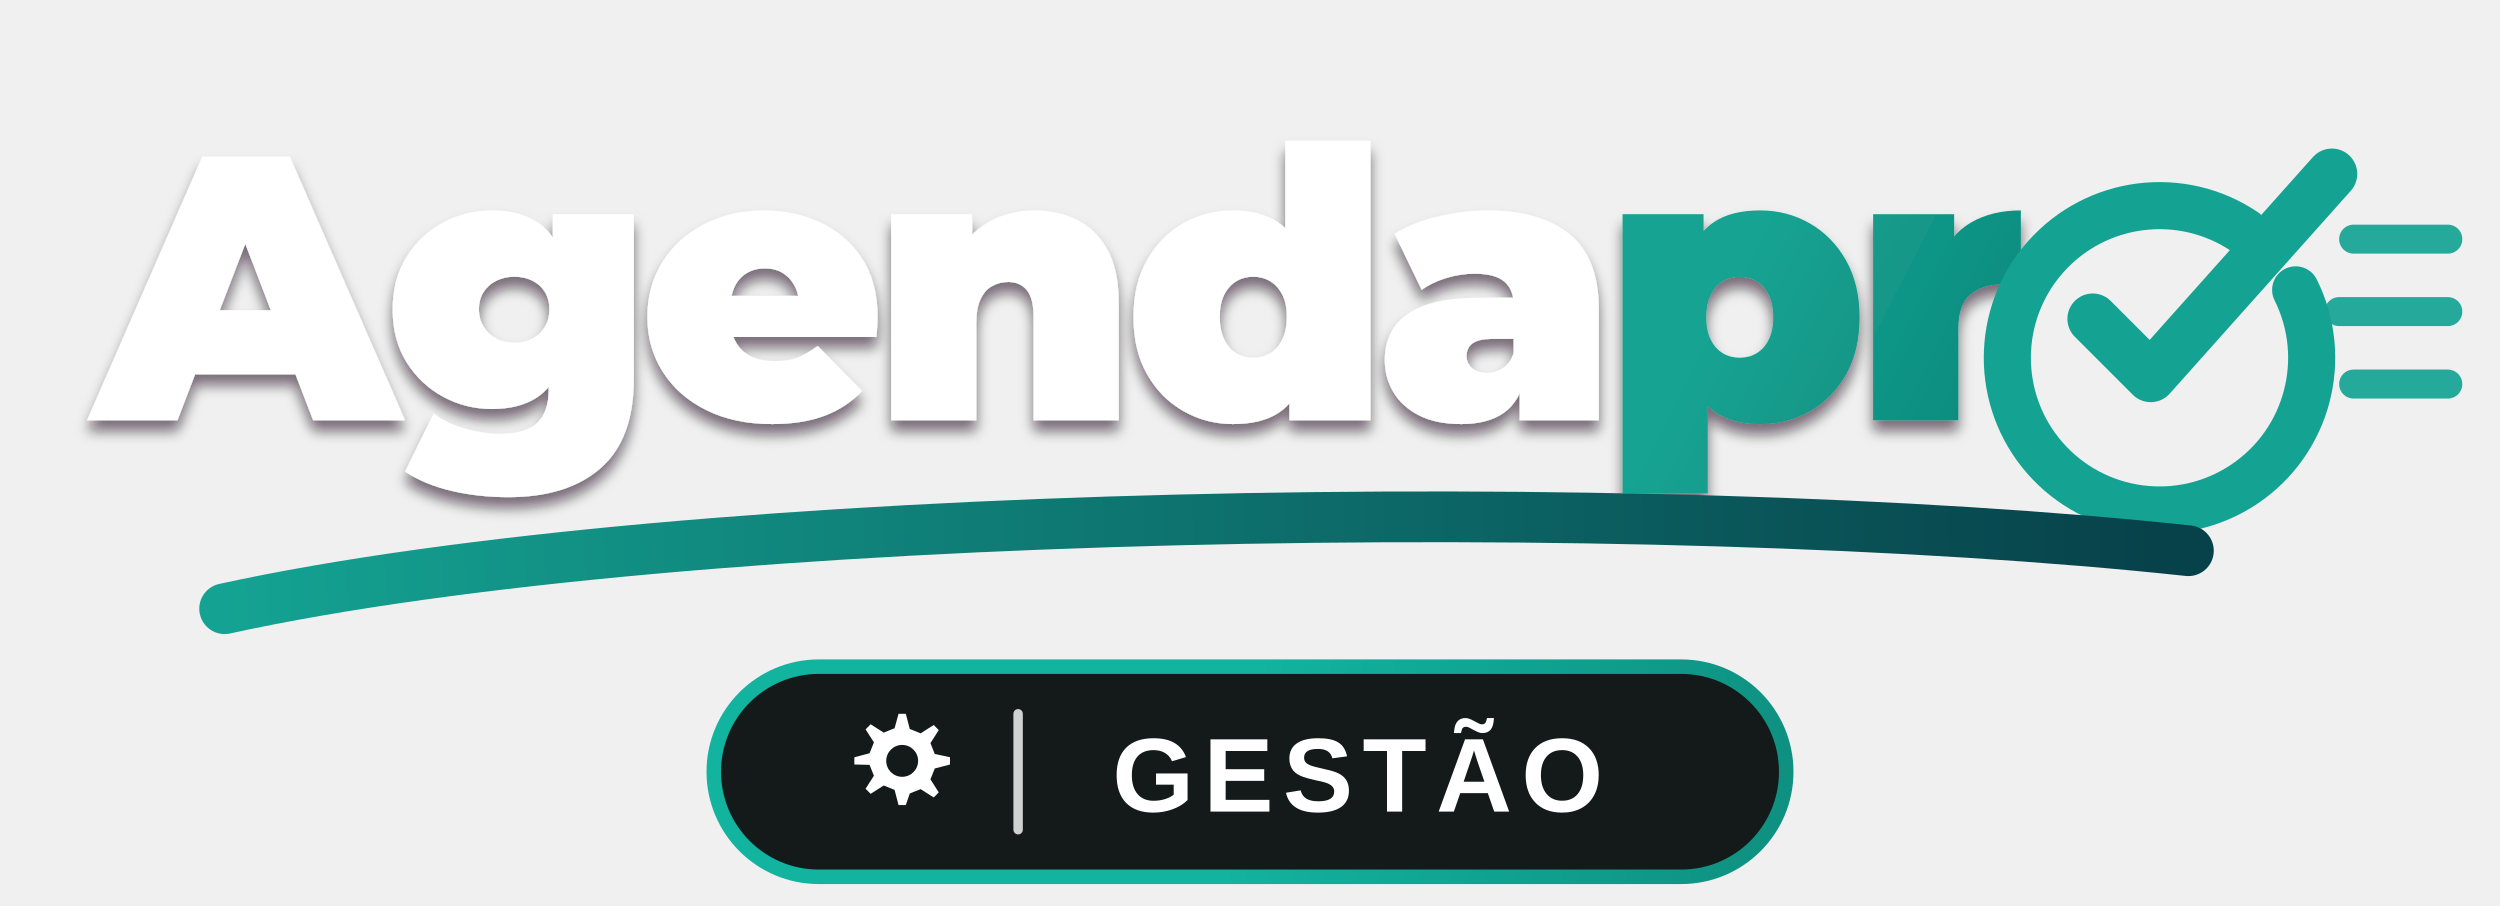
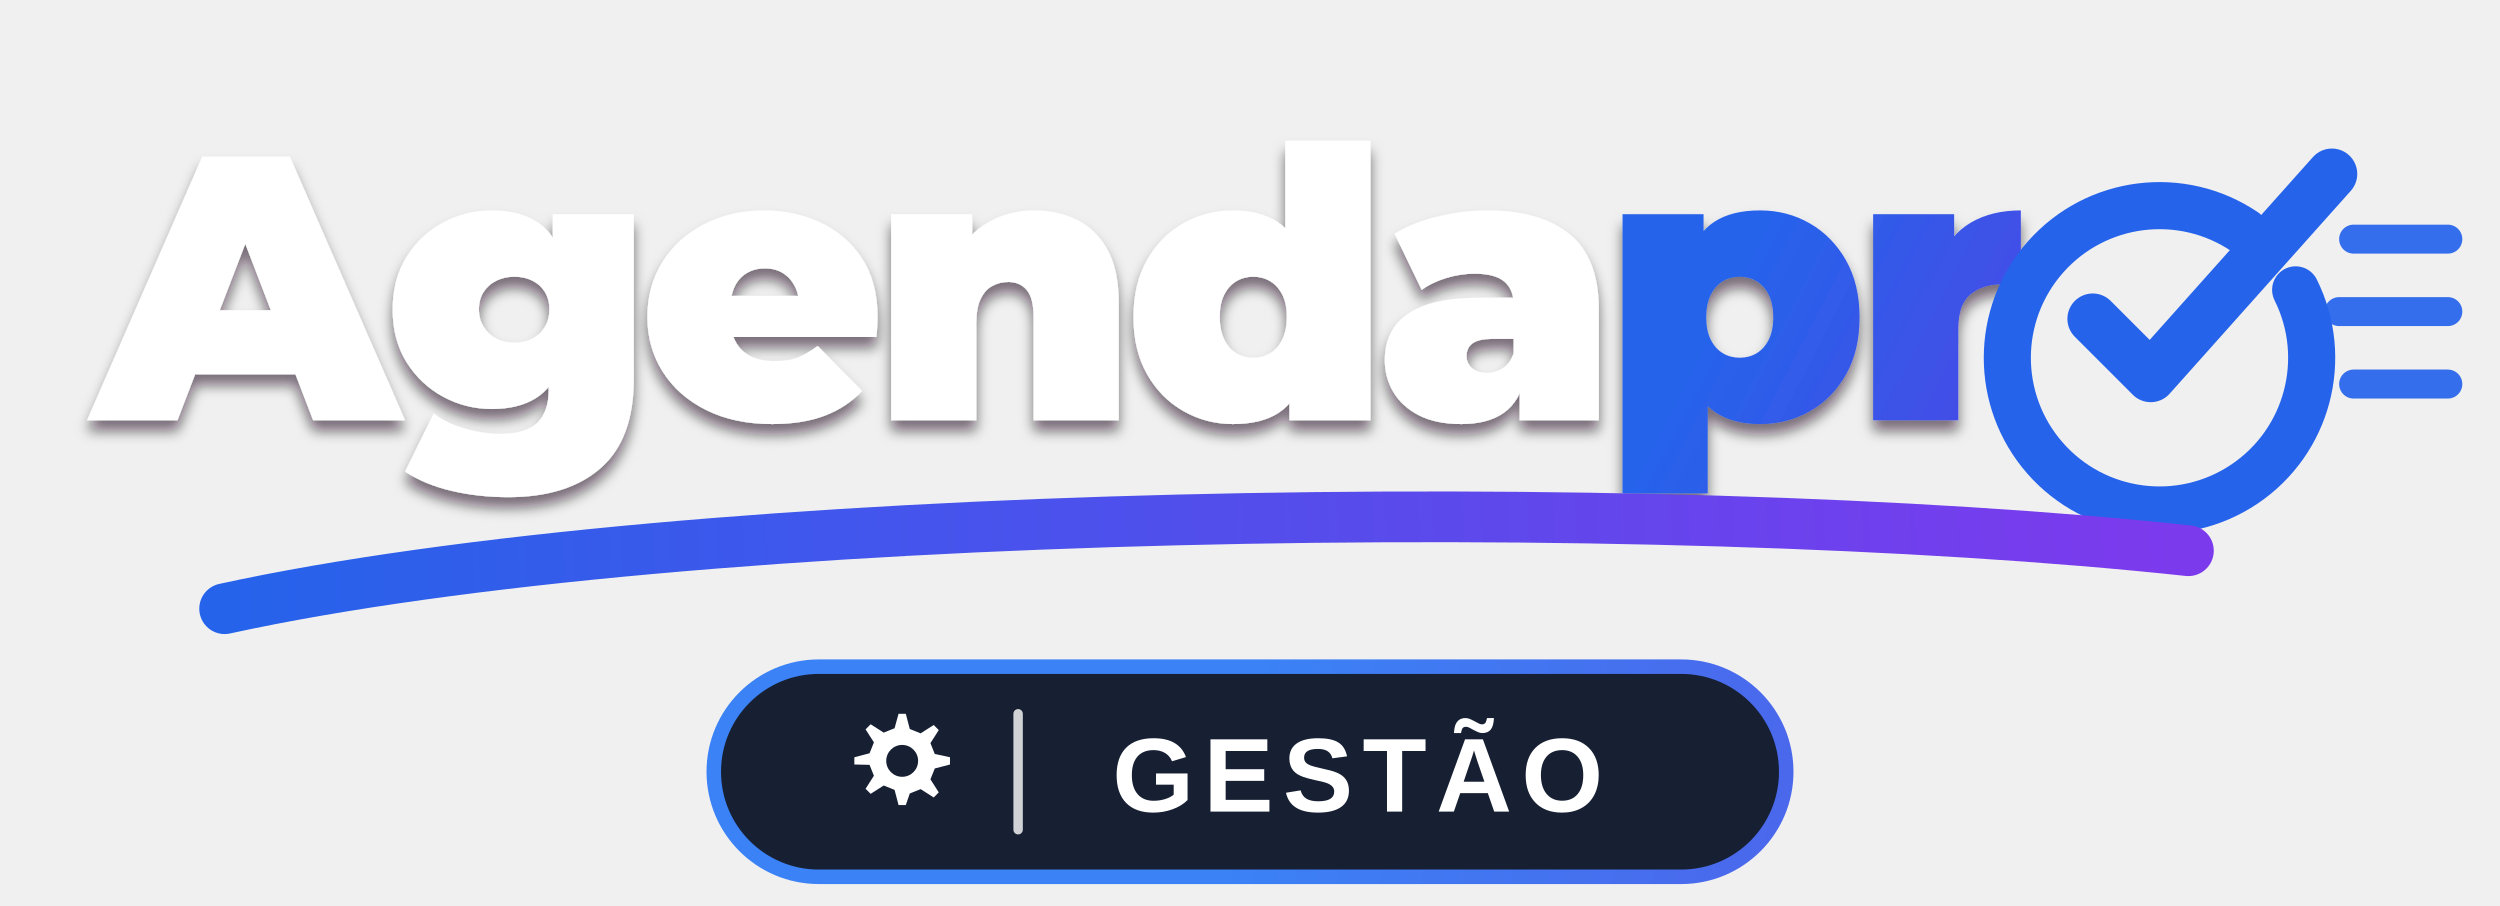
<svg xmlns="http://www.w3.org/2000/svg" viewBox="0 0 690 250" width="690" height="250" role="img" aria-labelledby="lg-t lg-d">
  <defs>
    <linearGradient id="lg-g" x1="417" y1="30" x2="650" y2="150" gradientUnits="userSpaceOnUse">
-       <stop offset="0" stop-color="#14A392" />
-       <stop offset=".38" stop-color="#0E8578" />
-       <stop offset="1" stop-color="#07414A" />
+       <stop offset="0" stop-color="#2563EB" />
+       <stop offset=".38" stop-color="#4F46E5" />
+       <stop offset="1" stop-color="#7C3AED" />
    </linearGradient>
    <linearGradient id="lg-c" x1="60" y1="170" x2="600" y2="150" gradientUnits="userSpaceOnUse">
-       <stop offset="0" stop-color="#14A392" />
-       <stop offset="1" stop-color="#07414A" />
+       <stop offset="0" stop-color="#2563EB" />
+       <stop offset="1" stop-color="#7C3AED" />
    </linearGradient>
    <linearGradient id="lg-p" x1="120" y1="185" x2="430" y2="240" gradientUnits="userSpaceOnUse">
-       <stop offset="0" stop-color="#12B39F" />
-       <stop offset="1" stop-color="#0B6A60" />
+       <stop offset="0" stop-color="#3B82F6" />
+       <stop offset="1" stop-color="#5B4BE0" />
    </linearGradient>
    <filter id="lg-r" x="-5%" y="-12%" width="110%" height="126%">
      <feDropShadow dx="0" dy="3" stdDeviation="1.8" flood-color="#0A0710" flood-opacity=".55" />
    </filter>
  </defs>
  <g filter="url(#lg-r)" transform="translate(26 116.0)">
    <path d="M-1.976 0.0 29.848 -72.8H53.976L85.8 0.0H60.424L36.92 -61.152H46.488L22.984 0.0ZM16.952 -12.688 23.192 -30.368H56.68L62.92 -12.688Z M114.296 21.216Q105.872 21.216 98.488 19.448Q91.104 17.68 85.8 14.144L93.704 -1.872Q97.032 0.728 102.18 2.236Q107.328 3.744 111.904 3.744Q119.184 3.744 122.304 0.676Q125.424 -2.392 125.424 -8.112V-12.896L126.464 -30.576L126.568 -48.256V-56.888H148.928V-11.336Q148.928 5.2 139.776 13.208Q130.624 21.216 114.296 21.216ZM109.72 -3.12Q102.544 -3.12 96.304 -6.5Q90.064 -9.88 86.216 -16.016Q82.368 -22.152 82.368 -30.576Q82.368 -39.0 86.216 -45.136Q90.064 -51.272 96.304 -54.6Q102.544 -57.928 109.72 -57.928Q117.104 -57.928 121.836 -55.016Q126.568 -52.104 128.856 -46.02Q131.144 -39.936 131.144 -30.576Q131.144 -21.216 128.856 -15.132Q126.568 -9.048 121.836 -6.084Q117.104 -3.12 109.72 -3.12ZM115.96 -21.424Q118.768 -21.424 120.952 -22.568Q123.136 -23.712 124.384 -25.792Q125.632 -27.872 125.632 -30.576Q125.632 -33.384 124.384 -35.412Q123.136 -37.44 120.952 -38.532Q118.768 -39.624 115.96 -39.624Q113.256 -39.624 111.02 -38.532Q108.784 -37.44 107.484 -35.412Q106.184 -33.384 106.184 -30.576Q106.184 -27.872 107.484 -25.792Q108.784 -23.712 111.02 -22.568Q113.256 -21.424 115.96 -21.424Z M187.096 1.04Q176.696 1.04 168.948 -2.808Q161.2 -6.656 156.936 -13.364Q152.672 -20.072 152.672 -28.496Q152.672 -37.128 156.884 -43.784Q161.096 -50.44 168.428 -54.184Q175.76 -57.928 184.912 -57.928Q193.336 -57.928 200.46 -54.6Q207.584 -51.272 211.9 -44.72Q216.216 -38.168 216.216 -28.496Q216.216 -27.248 216.112 -25.74Q216.008 -24.232 215.904 -22.984H172.12V-34.32H203.424L194.584 -31.304Q194.584 -34.632 193.388 -36.972Q192.192 -39.312 190.112 -40.612Q188.032 -41.912 185.12 -41.912Q182.208 -41.912 180.076 -40.612Q177.944 -39.312 176.8 -36.972Q175.656 -34.632 175.656 -31.304V-27.768Q175.656 -24.128 177.112 -21.528Q178.568 -18.928 181.272 -17.628Q183.976 -16.328 187.824 -16.328Q191.776 -16.328 194.324 -17.368Q196.872 -18.408 199.68 -20.488L211.952 -8.112Q207.792 -3.64 201.708 -1.3Q195.624 1.04 187.096 1.04Z M219.96 0.0V-56.888H242.32V-40.248L237.848 -45.032Q241.176 -51.48 246.844 -54.704Q252.512 -57.928 259.48 -57.928Q266.032 -57.928 271.336 -55.276Q276.64 -52.624 279.708 -47.008Q282.776 -41.392 282.776 -32.448V0.0H259.272V-28.392Q259.272 -33.696 257.4 -35.932Q255.528 -38.168 252.304 -38.168Q249.912 -38.168 247.884 -37.076Q245.856 -35.984 244.66 -33.488Q243.464 -30.992 243.464 -26.728V0.0Z M314.288 1.04Q306.904 1.04 300.612 -2.548Q294.32 -6.136 290.576 -12.74Q286.832 -19.344 286.832 -28.496Q286.832 -37.648 290.576 -44.252Q294.32 -50.856 300.612 -54.392Q306.904 -57.928 314.288 -57.928Q321.776 -57.928 326.56 -54.756Q331.344 -51.584 333.632 -45.084Q335.92 -38.584 335.92 -28.496Q335.92 -18.304 333.788 -11.752Q331.656 -5.2 326.924 -2.08Q322.192 1.04 314.288 1.04ZM319.904 -17.264Q322.504 -17.264 324.584 -18.512Q326.664 -19.76 327.912 -22.308Q329.16 -24.856 329.16 -28.496Q329.16 -32.24 327.912 -34.684Q326.664 -37.128 324.584 -38.376Q322.504 -39.624 319.904 -39.624Q317.304 -39.624 315.224 -38.376Q313.144 -37.128 311.896 -34.684Q310.648 -32.24 310.648 -28.496Q310.648 -24.856 311.896 -22.308Q313.144 -19.76 315.224 -18.512Q317.304 -17.264 319.904 -17.264ZM329.888 0.0V-7.696L329.784 -28.496L328.744 -49.296V-77.168H352.248V0.0Z M393.432 0.0V-10.088L391.768 -12.792V-31.928Q391.768 -36.088 389.22 -38.272Q386.672 -40.456 380.952 -40.456Q377.104 -40.456 373.152 -39.26Q369.2 -38.064 366.392 -35.984L358.904 -51.48Q363.896 -54.6 370.864 -56.264Q377.832 -57.928 384.488 -57.928Q399.152 -57.928 407.212 -51.376Q415.272 -44.824 415.272 -30.576V0.0ZM377.312 1.04Q370.344 1.04 365.664 -1.352Q360.984 -3.744 358.592 -7.748Q356.2 -11.752 356.2 -16.64Q356.2 -22.152 359.008 -26.0Q361.816 -29.848 367.588 -31.824Q373.36 -33.8 382.2 -33.8H394.056V-22.464H385.944Q382.2 -22.464 380.484 -21.268Q378.768 -20.072 378.768 -17.68Q378.768 -15.704 380.276 -14.404Q381.784 -13.104 384.384 -13.104Q386.776 -13.104 388.804 -14.404Q390.832 -15.704 391.768 -18.512L394.784 -11.544Q393.432 -5.2 389.064 -2.08Q384.696 1.04 377.312 1.04Z" fill="#FFFFFF" />
    <path d="M459.784 1.04Q452.4 1.04 447.564 -2.132Q442.728 -5.304 440.44 -11.804Q438.152 -18.304 438.152 -28.392Q438.152 -38.688 440.284 -45.188Q442.416 -51.688 447.2 -54.808Q451.984 -57.928 459.784 -57.928Q467.272 -57.928 473.512 -54.34Q479.752 -50.752 483.496 -44.148Q487.24 -37.544 487.24 -28.392Q487.24 -19.24 483.496 -12.636Q479.752 -6.032 473.512 -2.496Q467.272 1.04 459.784 1.04ZM421.824 20.176V-56.888H444.184V-49.192L444.288 -28.392L445.328 -7.592V20.176ZM454.168 -17.264Q456.768 -17.264 458.848 -18.512Q460.928 -19.76 462.176 -22.256Q463.424 -24.752 463.424 -28.392Q463.424 -32.136 462.176 -34.632Q460.928 -37.128 458.848 -38.376Q456.768 -39.624 454.168 -39.624Q451.568 -39.624 449.488 -38.376Q447.408 -37.128 446.16 -34.632Q444.912 -32.136 444.912 -28.392Q444.912 -24.752 446.16 -22.256Q447.408 -19.76 449.488 -18.512Q451.568 -17.264 454.168 -17.264Z M490.984 0.0V-56.888H513.344V-39.728L509.704 -44.616Q512.304 -51.272 518.024 -54.6Q523.744 -57.928 531.752 -57.928V-37.128Q530.192 -37.336 528.996 -37.44Q527.8 -37.544 526.552 -37.544Q521.248 -37.544 517.868 -34.788Q514.488 -32.032 514.488 -25.272V0.0Z" fill="url(#lg-g)" />
  </g>
  <g transform="translate(549.6 40.0)">
    <g stroke="url(#lg-g)" stroke-width="8" stroke-linecap="round" opacity=".92">
      <path d="M100 26h26" />
      <path d="M96 46h30" />
      <path d="M100 66h26" />
    </g>
    <path d="M84 40A42 42 0 1 1 70 24" fill="none" stroke="url(#lg-g)" stroke-width="13" stroke-linecap="round" />
    <path d="M28 48 44 64 94 8" fill="none" stroke="url(#lg-g)" stroke-width="14" stroke-linecap="round" stroke-linejoin="round" />
  </g>
  <path d="M62 168C190 140 455 136 604 152" fill="none" stroke="url(#lg-c)" stroke-width="14" stroke-linecap="round" />
  <g transform="translate(195 182)">
-     <rect x="2" y="2" width="296" height="58" rx="29" fill="#131A19" stroke="url(#lg-p)" stroke-width="4" />
+     <rect x="2" y="2" width="296" height="58" rx="29" fill="#172033" stroke="url(#lg-p)" stroke-width="4" />
    <g transform="translate(38 15)" fill="#fff">
      <path d="M15 0h2l1.1 4.2 3 1.2 3.6-2.3 1.4 1.4-2.3 3.6 1.2 3L29.2 12v2l-4.2 1.1                -1.2 3 2.3 3.6-1.4 1.4-3.6-2.3-3 1.2L17 25.2h-2l-1.1-4.2-3-1.2-3.6 2.3                -1.4-1.4 2.3-3.6-1.2-3L2.8 14v-2l4.2-1.1 1.2-3L5.9 4.3l1.4-1.4 3.6 2.3                3-1.2Z" />
-       <circle cx="16" cy="13" r="4.4" fill="#131A19" />
+       <circle cx="16" cy="13" r="4.4" fill="#172033" />
    </g>
    <path d="M86 15v32" stroke="#fff" stroke-width="2.6" stroke-linecap="round" opacity=".8" />
    <text x="112" y="42" fill="#fff" font-size="29" font-weight="800" letter-spacing="2.6" font-family="'Segoe UI','Arial Black',Arial,sans-serif">GESTÃO</text>
  </g>
</svg>
